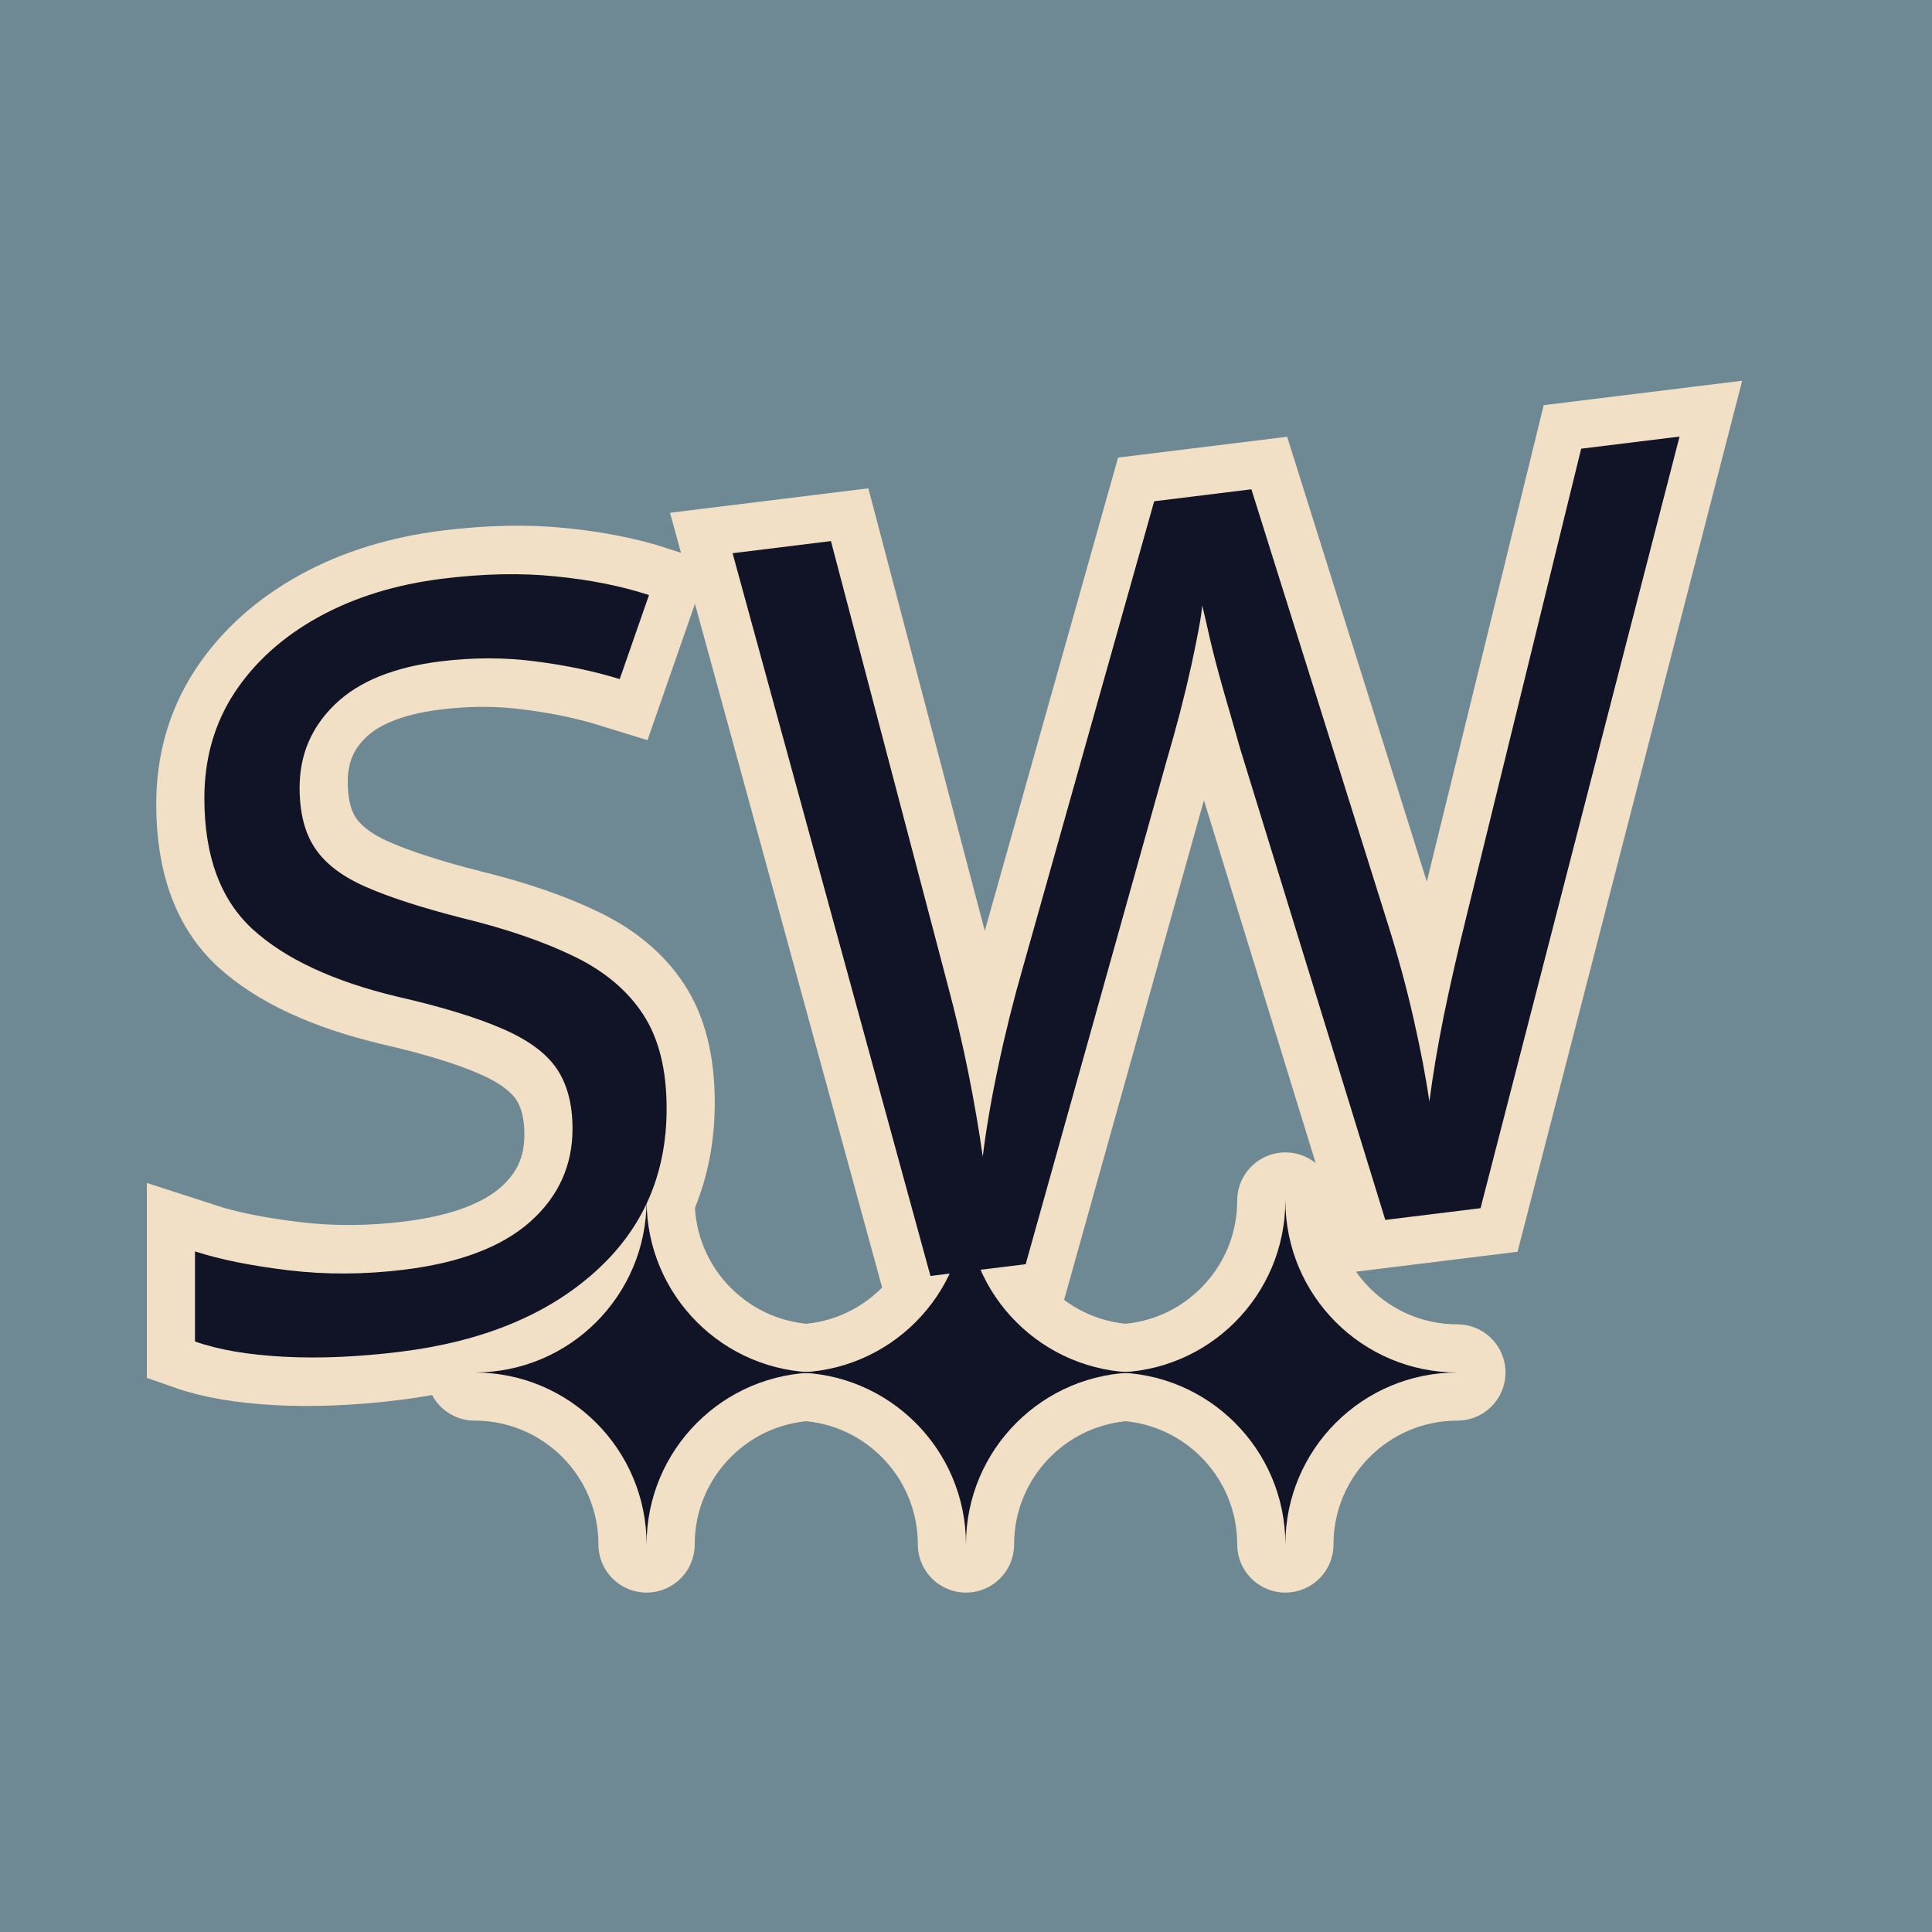
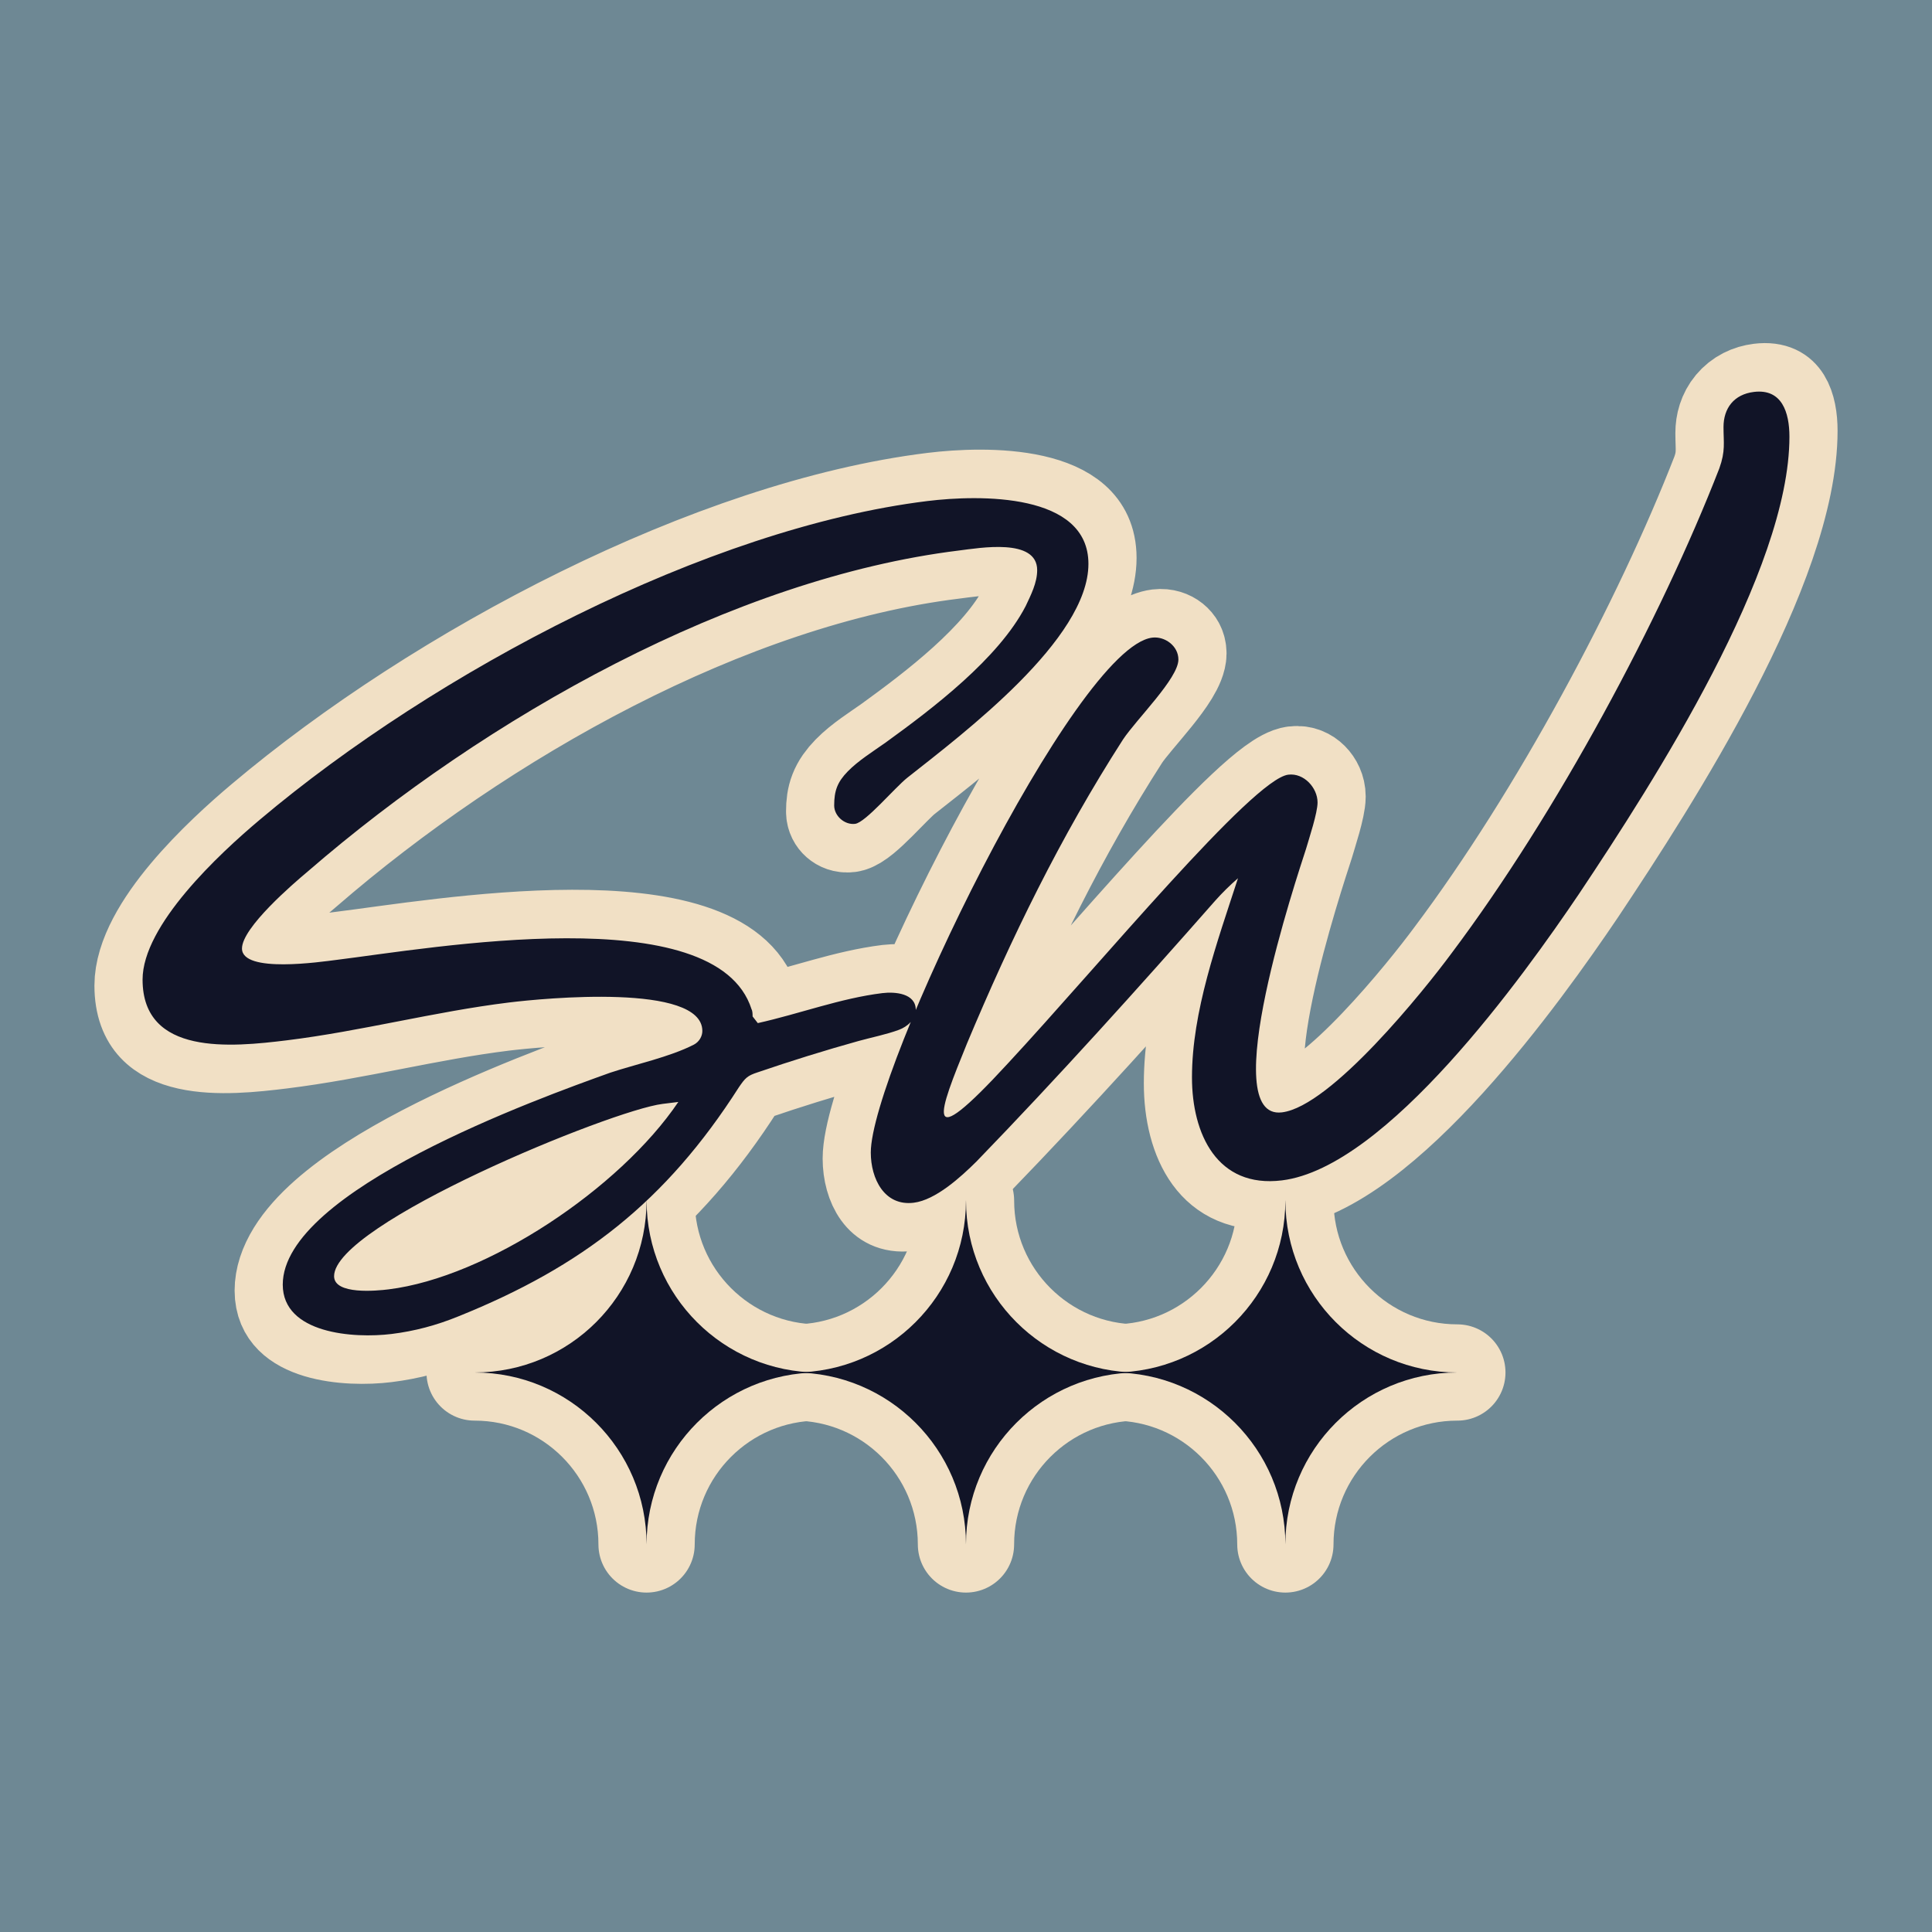
<svg xmlns="http://www.w3.org/2000/svg" width="106.186mm" height="106.186mm" viewBox="0 0 106.186 106.186" version="1.1" id="svg1" xml:space="preserve">
  <defs id="defs1" />
  <g id="layer1" transform="translate(-1800.446,-544.5173)">
    <rect style="opacity:1;fill:#6e8894;fill-opacity:1;stroke-width:6.531;stroke-linecap:square;stroke-linejoin:round;paint-order:markers stroke fill" id="rect28" width="106.186" height="106.186" x="1800.446" y="544.517" />
-     <g id="g1" transform="translate(0.00655241,-0.3226026)">
-       <text xml:space="preserve" style="font-style:normal;font-variant:normal;font-weight:normal;font-stretch:normal;font-size:57.507px;line-height:1.3;font-family:Sansilk;-inkscape-font-specification:'Sansilk, Normal';font-variant-ligatures:normal;font-variant-caps:normal;font-variant-numeric:normal;font-variant-east-asian:normal;text-align:start;letter-spacing:0.225px;writing-mode:lr-tb;direction:ltr;text-anchor:start;fill:#111427;fill-opacity:1;stroke:#f1e0c5;stroke-width:5.292;stroke-linecap:square;stroke-dasharray:none;stroke-opacity:1" x="1808.219" y="843.01" id="text72" transform="skewY(-7.021179)">
-         <tspan id="tspan72" style="font-style:normal;font-variant:normal;font-weight:normal;font-stretch:normal;font-size:57.507px;font-family:Sansilk;-inkscape-font-specification:'Sansilk, Normal';font-variant-ligatures:normal;font-variant-caps:normal;font-variant-numeric:normal;font-variant-east-asian:normal;fill:#111427;fill-opacity:1;stroke:#f1e0c5;stroke-width:5.292;stroke-dasharray:none;stroke-opacity:1" x="1808.219" y="843.01">SW</tspan>
-       </text>
-       <g id="g62" transform="translate(148.3046,212.4655)">
-         <g id="g36" transform="matrix(0.5089997,0,0,0.5089997,984.2961,243.926)" style="stroke:#f1e0c5;stroke-width:10.396;stroke-linejoin:round;stroke-dasharray:none;stroke-opacity:1">
-           <path id="path32" style="fill:#111427;fill-opacity:1;stroke:#f1e0c5;stroke-width:10.396;stroke-linecap:round;stroke-linejoin:round;stroke-dasharray:none;stroke-opacity:1" d="m 1450.853,303.403 a 18.567,18.567 0 0 1 -18.565,18.567 18.567,18.567 0 0 1 0,-2.2e-4 v 6e-4 a 18.567,18.567 0 0 1 18.567,18.557 v 0.01 h 2e-4 a 18.567,18.567 0 0 1 18.56,-18.567 18.567,18.567 0 0 1 0.01,4.5e-4 v -6.1e-4 a 18.567,18.567 0 0 1 -18.567,-18.562 18.567,18.567 0 0 1 2e-4,-0.005 z" />
-           <path id="path34" style="fill:#111427;fill-opacity:1;stroke:#f1e0c5;stroke-width:10.396;stroke-linecap:round;stroke-linejoin:round;stroke-dasharray:none;stroke-opacity:1" d="m 1381.876,303.403 a 18.567,18.567 0 0 1 -18.565,18.567 18.567,18.567 0 0 1 0,-2.2e-4 v 6e-4 a 18.567,18.567 0 0 1 18.567,18.557 v 0.01 h 2e-4 a 18.567,18.567 0 0 1 18.56,-18.567 18.567,18.567 0 0 1 0.01,4.5e-4 v -6e-4 a 18.567,18.567 0 0 1 -18.567,-18.562 18.567,18.567 0 0 1 2e-4,-0.005 z" />
-           <path id="path35" style="fill:#111427;fill-opacity:1;stroke:#f1e0c5;stroke-width:10.396;stroke-linecap:round;stroke-linejoin:round;stroke-dasharray:none;stroke-opacity:1" d="m 1416.365,303.403 a 18.567,18.567 0 0 1 -18.565,18.567 18.567,18.567 0 0 1 0,-2.2e-4 v 6e-4 a 18.567,18.567 0 0 1 18.567,18.557 v 0.01 h 2e-4 a 18.567,18.567 0 0 1 18.56,-18.567 18.567,18.567 0 0 1 0.01,4.5e-4 v -6.1e-4 a 18.567,18.567 0 0 1 -18.567,-18.562 18.567,18.567 0 0 1 2e-4,-0.005 z" />
-         </g>
-         <g id="g60" transform="matrix(0.5089997,0,0,0.5089997,984.2961,243.926)">
-           <path id="path43" style="fill:#111427;fill-opacity:1;stroke-width:2.918;stroke-linecap:round" d="m 1450.853,303.403 a 18.567,18.567 0 0 1 -18.565,18.567 18.567,18.567 0 0 1 0,-2.2e-4 v 6e-4 a 18.567,18.567 0 0 1 18.567,18.557 v 0.01 h 2e-4 a 18.567,18.567 0 0 1 18.56,-18.567 18.567,18.567 0 0 1 0.01,4.5e-4 v -6.1e-4 a 18.567,18.567 0 0 1 -18.567,-18.562 18.567,18.567 0 0 1 2e-4,-0.005 z" />
-           <path id="path57" style="fill:#111427;fill-opacity:1;stroke-width:2.918;stroke-linecap:round" d="m 1381.876,303.403 a 18.567,18.567 0 0 1 -18.565,18.567 18.567,18.567 0 0 1 0,-2.2e-4 v 6e-4 a 18.567,18.567 0 0 1 18.567,18.557 v 0.01 h 2e-4 a 18.567,18.567 0 0 1 18.56,-18.567 18.567,18.567 0 0 1 0.01,4.5e-4 v -6e-4 a 18.567,18.567 0 0 1 -18.567,-18.562 18.567,18.567 0 0 1 2e-4,-0.005 z" />
-           <path id="path58" style="fill:#111427;fill-opacity:1;stroke-width:2.918;stroke-linecap:round" d="m 1416.365,303.403 a 18.567,18.567 0 0 1 -18.565,18.567 18.567,18.567 0 0 1 0,-2.2e-4 v 6e-4 a 18.567,18.567 0 0 1 18.567,18.557 v 0.01 h 2e-4 a 18.567,18.567 0 0 1 18.56,-18.567 18.567,18.567 0 0 1 0.01,4.5e-4 v -6.1e-4 a 18.567,18.567 0 0 1 -18.567,-18.562 18.567,18.567 0 0 1 2e-4,-0.005 z" />
-         </g>
+     <path d="m 1841.81,827.219 c 0,-0.115 0,-0.288 -0.058,-0.403 -1.955,-6.383 -17.597,-5.521 -22.83,-5.521 -0.805,0 -5.176,0.115 -5.176,-1.265 0,-1.15 2.818,-3.22 3.623,-3.795 9.834,-7.303 23.405,-13.227 35.769,-13.227 1.15,0 4.313,-0.173 4.313,1.61 0,0.69 -0.345,1.323 -0.633,1.898 -1.495,2.703 -5.118,5.003 -7.706,6.556 -0.69,0.403 -1.495,0.805 -2.07,1.323 -0.575,0.518 -0.748,0.978 -0.748,1.783 0,0.575 0.575,1.15 1.15,1.15 0.575,0 2.185,-1.725 2.875,-2.185 3.105,-2.07 9.949,-6.383 9.949,-10.524 0,-3.91 -5.981,-4.543 -8.856,-4.543 -12.076,0 -27.028,6.038 -36.689,12.997 -2.243,1.61 -6.441,5.003 -6.441,7.993 0,4.198 4.888,4.313 7.936,4.313 4.083,0 8.108,-0.575 12.191,-0.575 1.898,0 10.639,0.23 10.639,2.875 0,0.288 -0.172,0.575 -0.46,0.69 -1.323,0.518 -3.22,0.69 -4.601,0.978 -3.91,0.92 -18,4.256 -18,9.431 0,2.703 3.91,3.45 5.981,3.45 1.265,0 2.473,-0.173 3.68,-0.518 6.786,-1.898 11.386,-4.888 15.412,-10.696 0.345,-0.46 0.46,-0.575 1.035,-0.69 1.84,-0.403 3.68,-0.748 5.521,-1.035 0.748,-0.115 1.553,-0.173 2.243,-0.345 0.46,-0.115 0.92,-0.46 0.92,-0.978 0,-0.92 -1.15,-1.15 -1.84,-1.15 -2.3,0 -4.543,0.575 -6.843,0.805 z m -20.012,12.537 c -0.632,0 -2.99,-0.058 -2.99,-1.093 0,-2.875 15.239,-7.246 18.057,-7.246 h 0.863 c -3.22,4.371 -10.524,8.339 -15.929,8.339 z m 46.691,-16.85 c -1.15,3.393 -2.53,7.016 -2.53,10.639 0,3.105 1.38,6.268 4.946,6.268 5.751,0 13.284,-9.604 16.332,-13.744 4.141,-5.693 11.559,-16.332 11.559,-23.693 0,-1.323 -0.403,-2.703 -1.955,-2.703 -1.093,0 -1.668,0.69 -1.668,1.725 0,0.863 0.115,1.323 -0.23,2.243 -3.22,7.878 -8.914,17.827 -14.722,24.843 -1.495,1.84 -6.613,7.591 -9.316,7.591 -3.68,0 0.863,-12.939 1.323,-14.319 0.173,-0.575 0.633,-1.898 0.633,-2.473 0,-0.805 -0.748,-1.725 -1.61,-1.725 -1.955,0 -10.351,9.144 -15.412,13.974 -4.773,4.601 -3.796,2.243 -2.243,-1.38 2.415,-5.463 5.118,-10.696 8.569,-15.642 0.748,-1.035 3.048,-2.99 3.048,-4.025 0,-0.748 -0.748,-1.38 -1.438,-1.38 -4.255,0 -15.469,21.91 -15.469,26.396 0,1.438 0.748,3.048 2.358,3.048 1.208,0 2.588,-1.093 3.45,-1.84 4.486,-4.083 8.856,-8.396 13.111,-12.709 0.403,-0.403 0.805,-0.748 1.265,-1.093 z" id="text72" style="font-size:57.507px;line-height:1.3;font-family:Sansilk;-inkscape-font-specification:'Sansilk, Normal';letter-spacing:0.225px;fill:#111427;stroke:#f1e0c5;stroke-width:5.292;stroke-linecap:square" transform="skewY(-7.021179)" aria-label="SW" />
+     <g id="g62" transform="translate(148.3112,212.1429)">
+       <g id="g36" transform="matrix(0.5089997,0,0,0.5089997,984.2961,243.926)" style="stroke:#f1e0c5;stroke-width:10.396;stroke-linejoin:round;stroke-dasharray:none;stroke-opacity:1">
+         <path id="path32" style="fill:#111427;fill-opacity:1;stroke:#f1e0c5;stroke-width:10.396;stroke-linecap:round;stroke-linejoin:round;stroke-dasharray:none;stroke-opacity:1" d="m 1450.853,303.403 a 18.567,18.567 0 0 1 -18.565,18.567 18.567,18.567 0 0 1 0,-2.2e-4 v 6e-4 a 18.567,18.567 0 0 1 18.567,18.557 v 0.01 h 2e-4 a 18.567,18.567 0 0 1 18.56,-18.567 18.567,18.567 0 0 1 0.01,4.5e-4 v -6.1e-4 a 18.567,18.567 0 0 1 -18.567,-18.562 18.567,18.567 0 0 1 2e-4,-0.005 z" />
+         <path id="path34" style="fill:#111427;fill-opacity:1;stroke:#f1e0c5;stroke-width:10.396;stroke-linecap:round;stroke-linejoin:round;stroke-dasharray:none;stroke-opacity:1" d="m 1381.876,303.403 a 18.567,18.567 0 0 1 -18.565,18.567 18.567,18.567 0 0 1 0,-2.2e-4 v 6e-4 a 18.567,18.567 0 0 1 18.567,18.557 v 0.01 h 2e-4 a 18.567,18.567 0 0 1 18.56,-18.567 18.567,18.567 0 0 1 0.01,4.5e-4 v -6e-4 a 18.567,18.567 0 0 1 -18.567,-18.562 18.567,18.567 0 0 1 2e-4,-0.005 z" />
+         <path id="path35" style="fill:#111427;fill-opacity:1;stroke:#f1e0c5;stroke-width:10.396;stroke-linecap:round;stroke-linejoin:round;stroke-dasharray:none;stroke-opacity:1" d="m 1416.365,303.403 a 18.567,18.567 0 0 1 -18.565,18.567 18.567,18.567 0 0 1 0,-2.2e-4 v 6e-4 a 18.567,18.567 0 0 1 18.567,18.557 v 0.01 h 2e-4 a 18.567,18.567 0 0 1 18.56,-18.567 18.567,18.567 0 0 1 0.01,4.5e-4 v -6.1e-4 a 18.567,18.567 0 0 1 -18.567,-18.562 18.567,18.567 0 0 1 2e-4,-0.005 z" />
      </g>
-       <text xml:space="preserve" style="font-style:normal;font-variant:normal;font-weight:normal;font-stretch:normal;font-size:57.507px;line-height:1.3;font-family:Sansilk;-inkscape-font-specification:'Sansilk, Normal';font-variant-ligatures:normal;font-variant-caps:normal;font-variant-numeric:normal;font-variant-east-asian:normal;text-align:start;letter-spacing:0.225px;writing-mode:lr-tb;direction:ltr;text-anchor:start;fill:#111427;fill-opacity:1;stroke-width:3.373;stroke-linecap:square" x="1808.219" y="843.01" id="text70" transform="skewY(-7.021179)">
-         <tspan id="tspan70" style="font-style:normal;font-variant:normal;font-weight:normal;font-stretch:normal;font-size:57.507px;font-family:Sansilk;-inkscape-font-specification:'Sansilk, Normal';font-variant-ligatures:normal;font-variant-caps:normal;font-variant-numeric:normal;font-variant-east-asian:normal;fill:#111427;fill-opacity:1;stroke-width:3.373" x="1808.219" y="843.01">SW</tspan>
-       </text>
+       <g id="g60" transform="matrix(0.5089997,0,0,0.5089997,984.2961,243.926)">
+         <path id="path43" style="fill:#111427;fill-opacity:1;stroke-width:2.918;stroke-linecap:round" d="m 1450.853,303.403 a 18.567,18.567 0 0 1 -18.565,18.567 18.567,18.567 0 0 1 0,-2.2e-4 v 6e-4 a 18.567,18.567 0 0 1 18.567,18.557 v 0.01 h 2e-4 a 18.567,18.567 0 0 1 18.56,-18.567 18.567,18.567 0 0 1 0.01,4.5e-4 v -6.1e-4 a 18.567,18.567 0 0 1 -18.567,-18.562 18.567,18.567 0 0 1 2e-4,-0.005 z" />
+         <path id="path57" style="fill:#111427;fill-opacity:1;stroke-width:2.918;stroke-linecap:round" d="m 1381.876,303.403 a 18.567,18.567 0 0 1 -18.565,18.567 18.567,18.567 0 0 1 0,-2.2e-4 v 6e-4 a 18.567,18.567 0 0 1 18.567,18.557 v 0.01 h 2e-4 a 18.567,18.567 0 0 1 18.56,-18.567 18.567,18.567 0 0 1 0.01,4.5e-4 v -6e-4 a 18.567,18.567 0 0 1 -18.567,-18.562 18.567,18.567 0 0 1 2e-4,-0.005 z" />
+         <path id="path58" style="fill:#111427;fill-opacity:1;stroke-width:2.918;stroke-linecap:round" d="m 1416.365,303.403 a 18.567,18.567 0 0 1 -18.565,18.567 18.567,18.567 0 0 1 0,-2.2e-4 v 6e-4 a 18.567,18.567 0 0 1 18.567,18.557 v 0.01 h 2e-4 a 18.567,18.567 0 0 1 18.56,-18.567 18.567,18.567 0 0 1 0.01,4.5e-4 v -6.1e-4 a 18.567,18.567 0 0 1 -18.567,-18.562 18.567,18.567 0 0 1 2e-4,-0.005 z" />
+       </g>
    </g>
+     <path d="m 1841.81,827.219 c 0,-0.115 0,-0.288 -0.058,-0.403 -1.955,-6.383 -17.597,-5.521 -22.83,-5.521 -0.805,0 -5.176,0.115 -5.176,-1.265 0,-1.15 2.818,-3.22 3.623,-3.795 9.834,-7.303 23.405,-13.227 35.769,-13.227 1.15,0 4.313,-0.173 4.313,1.61 0,0.69 -0.345,1.323 -0.633,1.898 -1.495,2.703 -5.118,5.003 -7.706,6.556 -0.69,0.403 -1.495,0.805 -2.07,1.323 -0.575,0.518 -0.748,0.978 -0.748,1.783 0,0.575 0.575,1.15 1.15,1.15 0.575,0 2.185,-1.725 2.875,-2.185 3.105,-2.07 9.949,-6.383 9.949,-10.524 0,-3.91 -5.981,-4.543 -8.856,-4.543 -12.076,0 -27.028,6.038 -36.689,12.997 -2.243,1.61 -6.441,5.003 -6.441,7.993 0,4.198 4.888,4.313 7.936,4.313 4.083,0 8.108,-0.575 12.191,-0.575 1.898,0 10.639,0.23 10.639,2.875 0,0.288 -0.172,0.575 -0.46,0.69 -1.323,0.518 -3.22,0.69 -4.601,0.978 -3.91,0.92 -18,4.256 -18,9.431 0,2.703 3.91,3.45 5.981,3.45 1.265,0 2.473,-0.173 3.68,-0.518 6.786,-1.898 11.386,-4.888 15.412,-10.696 0.345,-0.46 0.46,-0.575 1.035,-0.69 1.84,-0.403 3.68,-0.748 5.521,-1.035 0.748,-0.115 1.553,-0.173 2.243,-0.345 0.46,-0.115 0.92,-0.46 0.92,-0.978 0,-0.92 -1.15,-1.15 -1.84,-1.15 -2.3,0 -4.543,0.575 -6.843,0.805 z m -20.012,12.537 c -0.632,0 -2.99,-0.058 -2.99,-1.093 0,-2.875 15.239,-7.246 18.057,-7.246 h 0.863 c -3.22,4.371 -10.524,8.339 -15.929,8.339 z m 46.691,-16.85 c -1.15,3.393 -2.53,7.016 -2.53,10.639 0,3.105 1.38,6.268 4.946,6.268 5.751,0 13.284,-9.604 16.332,-13.744 4.141,-5.693 11.559,-16.332 11.559,-23.693 0,-1.323 -0.403,-2.703 -1.955,-2.703 -1.093,0 -1.668,0.69 -1.668,1.725 0,0.863 0.115,1.323 -0.23,2.243 -3.22,7.878 -8.914,17.827 -14.722,24.843 -1.495,1.84 -6.613,7.591 -9.316,7.591 -3.68,0 0.863,-12.939 1.323,-14.319 0.173,-0.575 0.633,-1.898 0.633,-2.473 0,-0.805 -0.748,-1.725 -1.61,-1.725 -1.955,0 -10.351,9.144 -15.412,13.974 -4.773,4.601 -3.796,2.243 -2.243,-1.38 2.415,-5.463 5.118,-10.696 8.569,-15.642 0.748,-1.035 3.048,-2.99 3.048,-4.025 0,-0.748 -0.748,-1.38 -1.438,-1.38 -4.255,0 -15.469,21.91 -15.469,26.396 0,1.438 0.748,3.048 2.358,3.048 1.208,0 2.588,-1.093 3.45,-1.84 4.486,-4.083 8.856,-8.396 13.111,-12.709 0.403,-0.403 0.805,-0.748 1.265,-1.093 z" id="text70" style="font-size:57.507px;line-height:1.3;font-family:Sansilk;-inkscape-font-specification:'Sansilk, Normal';letter-spacing:0.225px;fill:#111427;stroke-width:3.373;stroke-linecap:square" transform="skewY(-7.021179)" aria-label="SW" />
  </g>
  <style id="style2" type="text/css">
	.st0{fill-rule:evenodd;clip-rule:evenodd;fill:#FF0000;fill-opacity:0;}
	.st1{fill:#D40000;}
	.st2{opacity:0.422;fill-rule:evenodd;clip-rule:evenodd;fill:#0000FF;enable-background:new    ;}
	.st3{fill-rule:evenodd;clip-rule:evenodd;fill:#D40000;}
	.st4{stroke:#000000;stroke-width:5;stroke-miterlimit:10;}
	.st5{stroke:#000000;stroke-width:1.429;}
</style>
  <style type="text/css" id="style2-6">
	.st0{fill-rule:evenodd;clip-rule:evenodd;fill:#FF0000;fill-opacity:0;}
	.st1{fill:#D40000;}
	.st2{opacity:0.422;fill-rule:evenodd;clip-rule:evenodd;fill:#0000FF;enable-background:new    ;}
	.st3{fill-rule:evenodd;clip-rule:evenodd;fill:#D40000;}
	.st4{stroke:#000000;stroke-width:5;stroke-miterlimit:10;}
	.st5{stroke:#000000;stroke-width:1.429;}
</style>
</svg>
